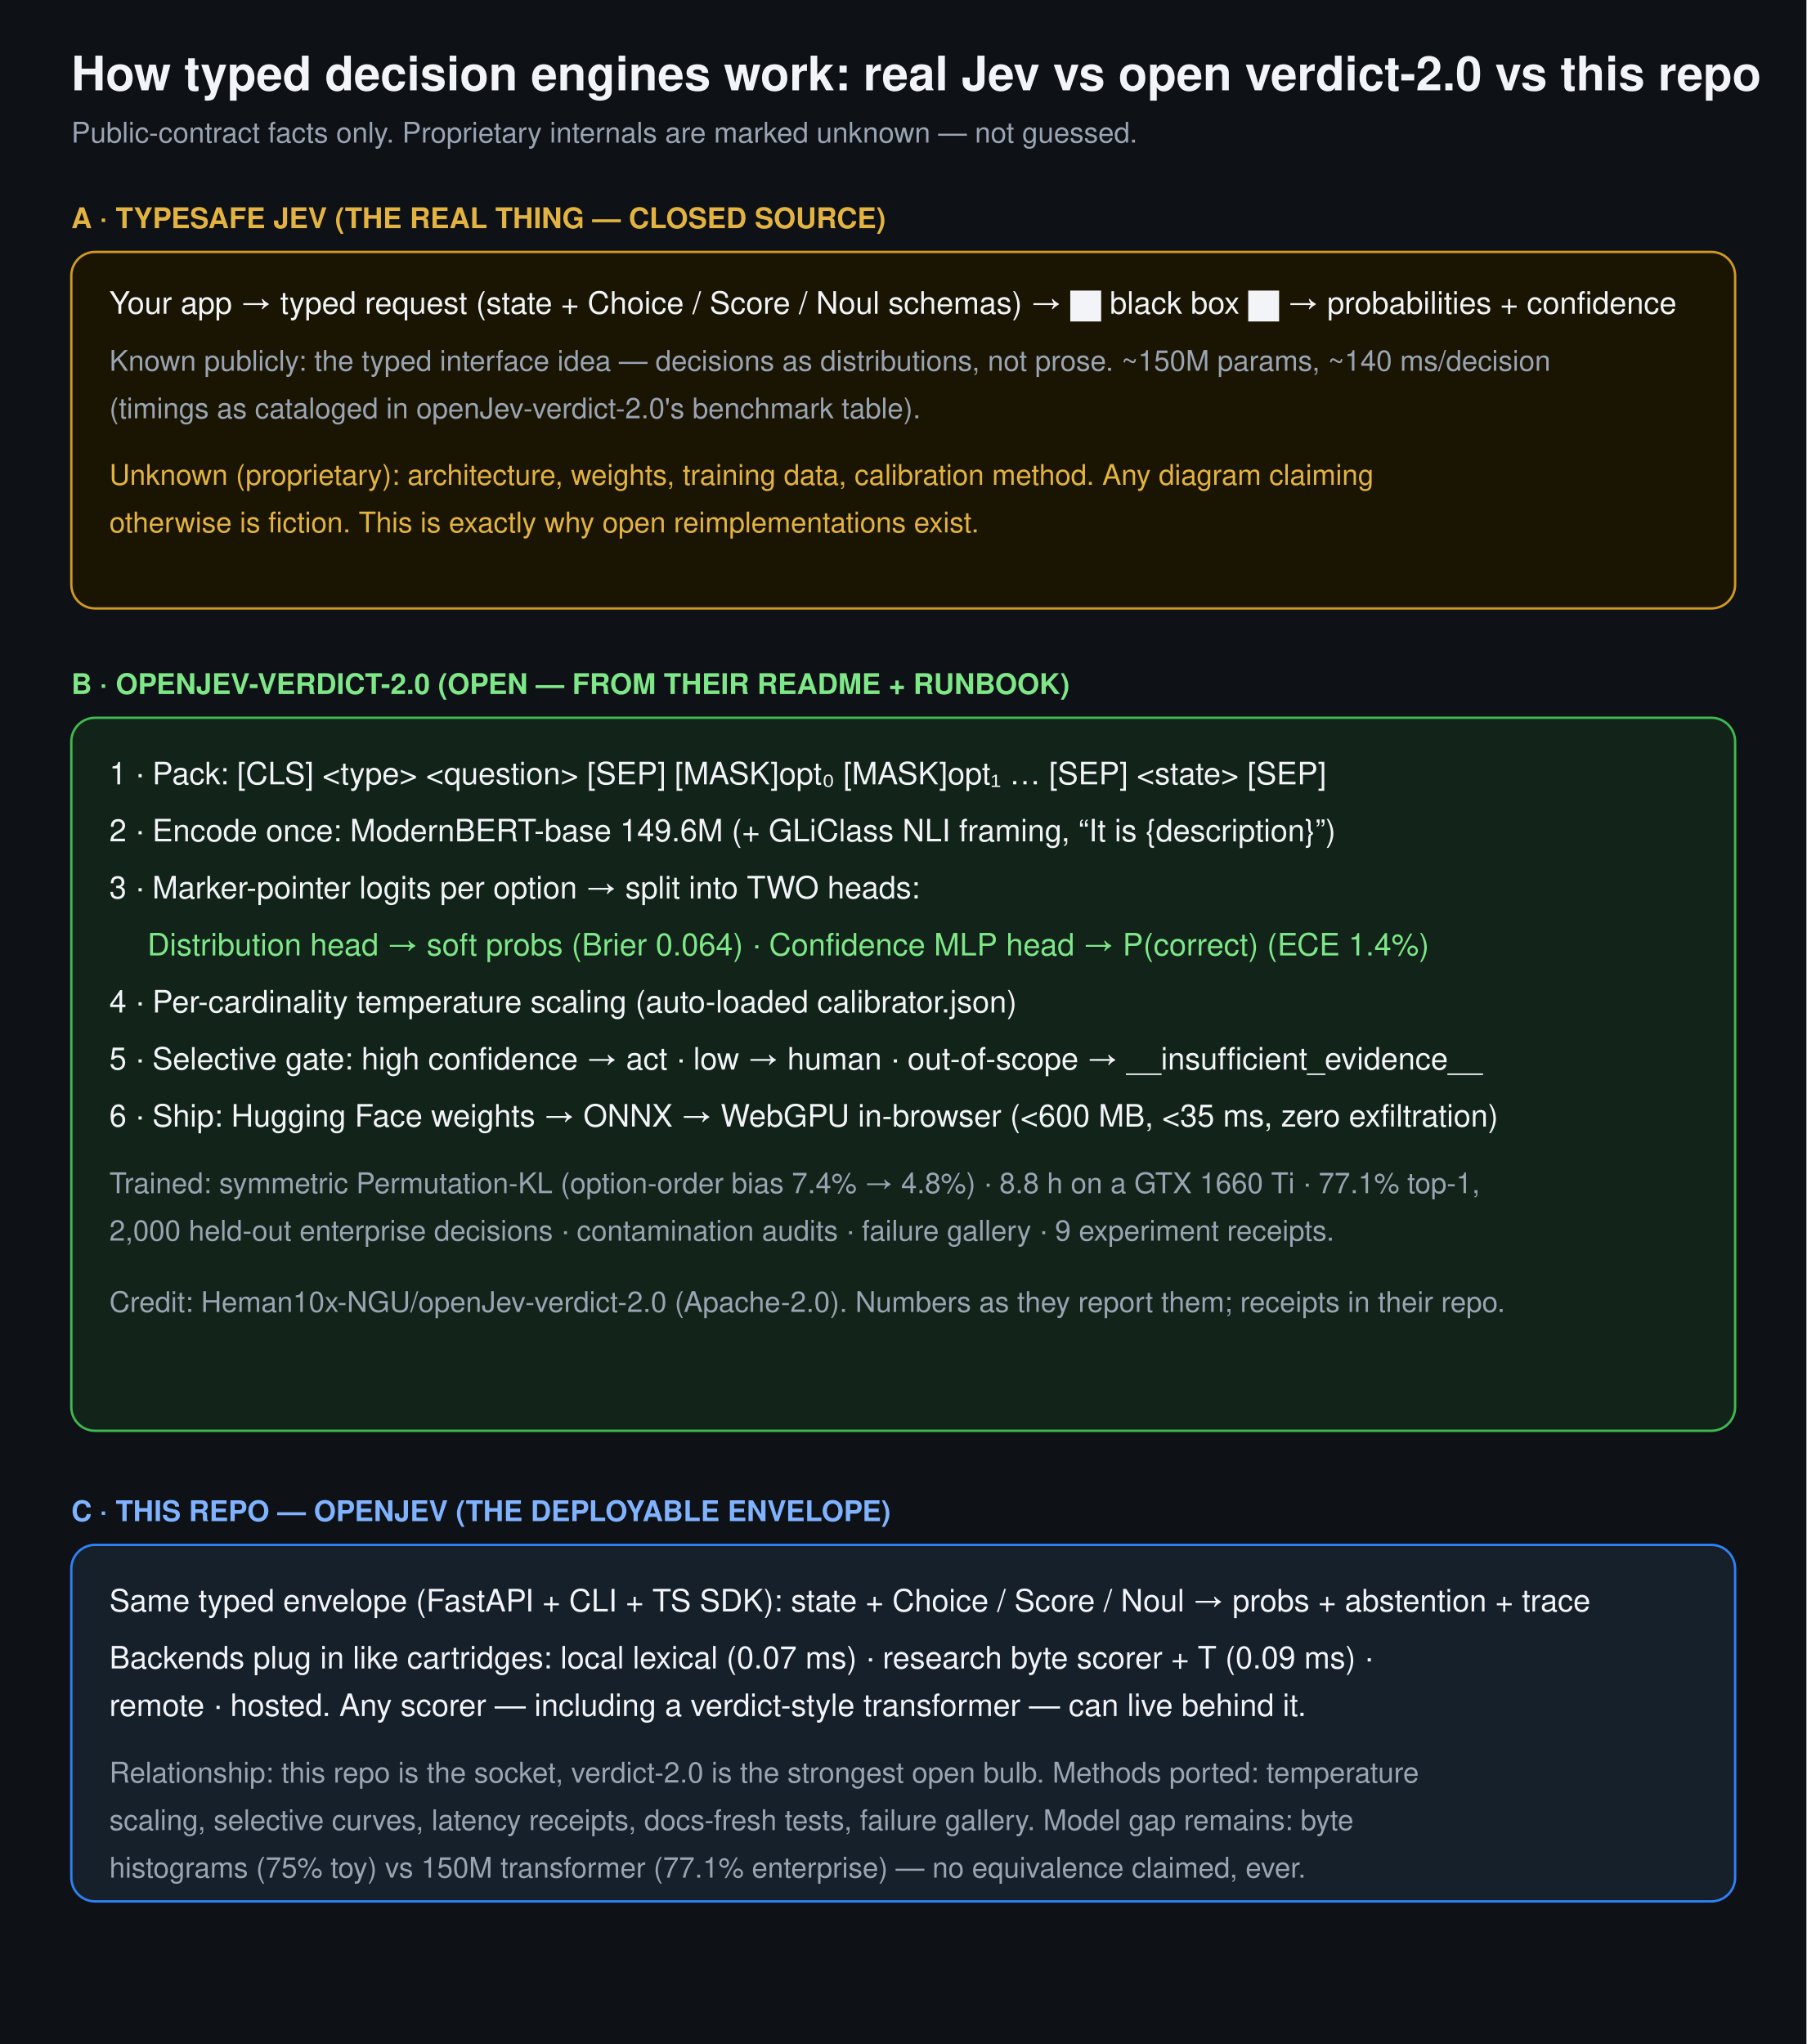
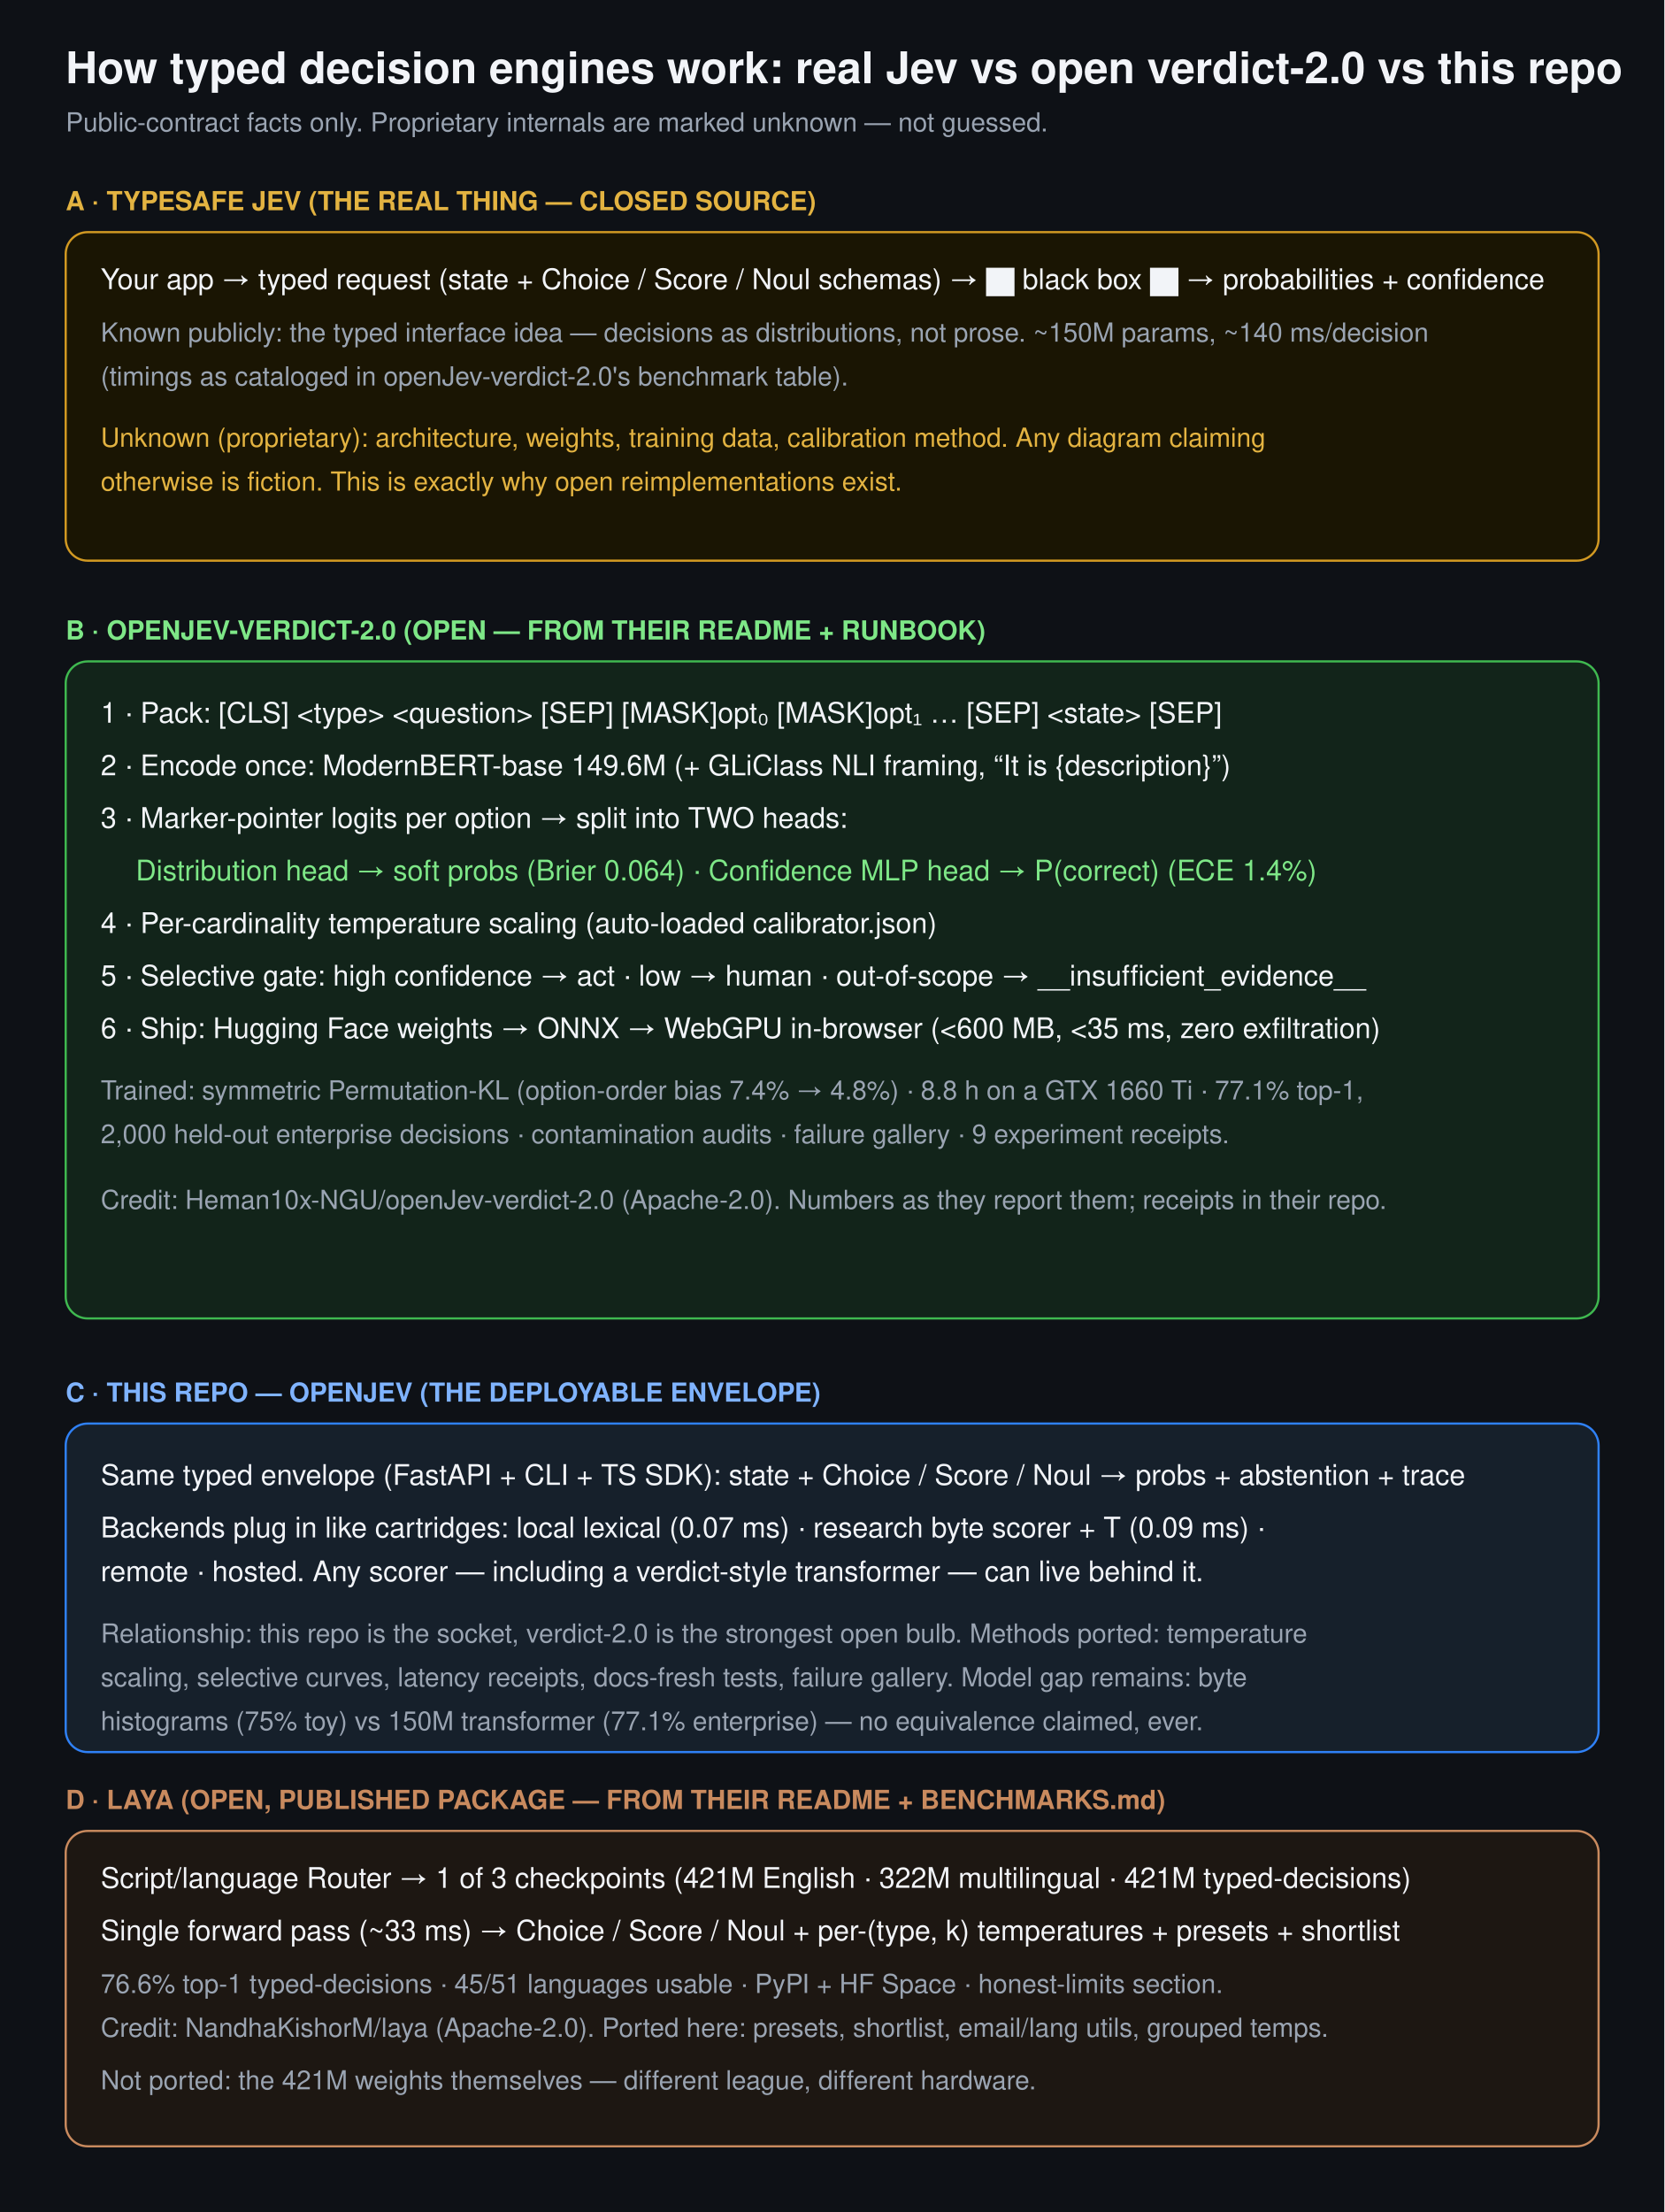
- <svg xmlns="http://www.w3.org/2000/svg" width="760" height="860" viewBox="0 0 760 860" font-family="Helvetica, Arial, sans-serif">
-   <rect x="0" y="0" width="760" height="860" fill="#0e1116" />
+ <svg xmlns="http://www.w3.org/2000/svg" width="760" height="1010" viewBox="0 0 760 1010" font-family="Helvetica, Arial, sans-serif">
+   <rect x="0" y="0" width="760" height="1010" fill="#0e1116" />
  <text x="30" y="38" fill="#f2f4f8" font-size="20" font-weight="bold">How typed decision engines work: real Jev vs open verdict-2.0 vs this repo</text>
  <text x="30" y="60" fill="#9aa4b2" font-size="12">Public-contract facts only. Proprietary internals are marked unknown — not guessed.</text>
  <text x="30" y="96" fill="#e3b341" font-size="12" font-weight="bold">A · TYPESAFE JEV (THE REAL THING — CLOSED SOURCE)</text>
  <rect x="30" y="106" width="700" height="150" rx="10" fill="#1a1503" stroke="#d29922" />
  <text x="46" y="132" fill="#f2f4f8" font-size="13">Your app → typed request (state + Choice / Score / Noul schemas) → █ black box █ → probabilities + confidence</text>
  <text x="46" y="156" fill="#9aa4b2" font-size="12">Known publicly: the typed interface idea — decisions as distributions, not prose. ~150M params, ~140 ms/decision</text>
  <text x="46" y="176" fill="#9aa4b2" font-size="12">(timings as cataloged in openJev-verdict-2.0's benchmark table).</text>
  <text x="46" y="204" fill="#e3b341" font-size="12">Unknown (proprietary): architecture, weights, training data, calibration method. Any diagram claiming</text>
  <text x="46" y="224" fill="#e3b341" font-size="12">otherwise is fiction. This is exactly why open reimplementations exist.</text>
  <text x="30" y="292" fill="#7ee787" font-size="12" font-weight="bold">B · OPENJEV-VERDICT-2.0 (OPEN — FROM THEIR README + RUNBOOK)</text>
  <rect x="30" y="302" width="700" height="300" rx="10" fill="#12241a" stroke="#3fb950" />
  <text x="46" y="330" fill="#f2f4f8" font-size="13">1 · Pack: [CLS] &lt;type&gt; &lt;question&gt; [SEP] [MASK]opt₀ [MASK]opt₁ … [SEP] &lt;state&gt; [SEP]</text>
  <text x="46" y="354" fill="#f2f4f8" font-size="13">2 · Encode once: ModernBERT-base 149.6M (+ GLiClass NLI framing, “It is {description}”)</text>
  <text x="46" y="378" fill="#f2f4f8" font-size="13">3 · Marker-pointer logits per option → split into TWO heads:</text>
  <text x="62" y="402" fill="#7ee787" font-size="13">Distribution head → soft probs (Brier 0.064)  ·  Confidence MLP head → P(correct) (ECE 1.4%)</text>
  <text x="46" y="426" fill="#f2f4f8" font-size="13">4 · Per-cardinality temperature scaling (auto-loaded calibrator.json)</text>
  <text x="46" y="450" fill="#f2f4f8" font-size="13">5 · Selective gate: high confidence → act · low → human · out-of-scope → __insufficient_evidence__</text>
  <text x="46" y="474" fill="#f2f4f8" font-size="13">6 · Ship: Hugging Face weights → ONNX → WebGPU in-browser (&lt;600 MB, &lt;35 ms, zero exfiltration)</text>
  <text x="46" y="502" fill="#9aa4b2" font-size="12">Trained: symmetric Permutation-KL (option-order bias 7.4% → 4.8%) · 8.8 h on a GTX 1660 Ti · 77.1% top-1,</text>
  <text x="46" y="522" fill="#9aa4b2" font-size="12">2,000 held-out enterprise decisions · contamination audits · failure gallery · 9 experiment receipts.</text>
  <text x="46" y="552" fill="#9aa4b2" font-size="12">Credit: Heman10x-NGU/openJev-verdict-2.0 (Apache-2.0). Numbers as they report them; receipts in their repo.</text>
  <text x="30" y="640" fill="#7fb3ff" font-size="12" font-weight="bold">C · THIS REPO — OPENJEV (THE DEPLOYABLE ENVELOPE)</text>
  <rect x="30" y="650" width="700" height="150" rx="10" fill="#16202b" stroke="#2f81f7" />
  <text x="46" y="678" fill="#f2f4f8" font-size="13">Same typed envelope (FastAPI + CLI + TS SDK): state + Choice / Score / Noul → probs + abstention + trace</text>
  <text x="46" y="702" fill="#f2f4f8" font-size="13">Backends plug in like cartridges: local lexical (0.07 ms) · research byte scorer + T (0.09 ms) ·</text>
  <text x="46" y="722" fill="#f2f4f8" font-size="13">remote · hosted. Any scorer — including a verdict-style transformer — can live behind it.</text>
  <text x="46" y="750" fill="#9aa4b2" font-size="12">Relationship: this repo is the socket, verdict-2.0 is the strongest open bulb. Methods ported: temperature</text>
  <text x="46" y="770" fill="#9aa4b2" font-size="12">scaling, selective curves, latency receipts, docs-fresh tests, failure gallery. Model gap remains: byte</text>
  <text x="46" y="790" fill="#9aa4b2" font-size="12">histograms (75% toy) vs 150M transformer (77.1% enterprise) — no equivalence claimed, ever.</text>
+   <text x="30" y="826" fill="#c98a5e" font-size="12" font-weight="bold">D · LAYA (OPEN, PUBLISHED PACKAGE — FROM THEIR README + BENCHMARKS.md)</text>
+   <rect x="30" y="836" width="700" height="144" rx="10" fill="#1d1712" stroke="#c98a5e" />
+   <text x="46" y="862" fill="#f2f4f8" font-size="13">Script/language Router → 1 of 3 checkpoints (421M English · 322M multilingual · 421M typed-decisions)</text>
+   <text x="46" y="886" fill="#f2f4f8" font-size="13">Single forward pass (~33 ms) → Choice / Score / Noul + per-(type, k) temperatures + presets + shortlist</text>
+   <text x="46" y="910" fill="#9aa4b2" font-size="12">76.6% top-1 typed-decisions · 45/51 languages usable · PyPI + HF Space · honest-limits section.</text>
+   <text x="46" y="930" fill="#9aa4b2" font-size="12">Credit: NandhaKishorM/laya (Apache-2.0). Ported here: presets, shortlist, email/lang utils, grouped temps.</text>
+   <text x="46" y="954" fill="#9aa4b2" font-size="12">Not ported: the 421M weights themselves — different league, different hardware.</text>
</svg>
